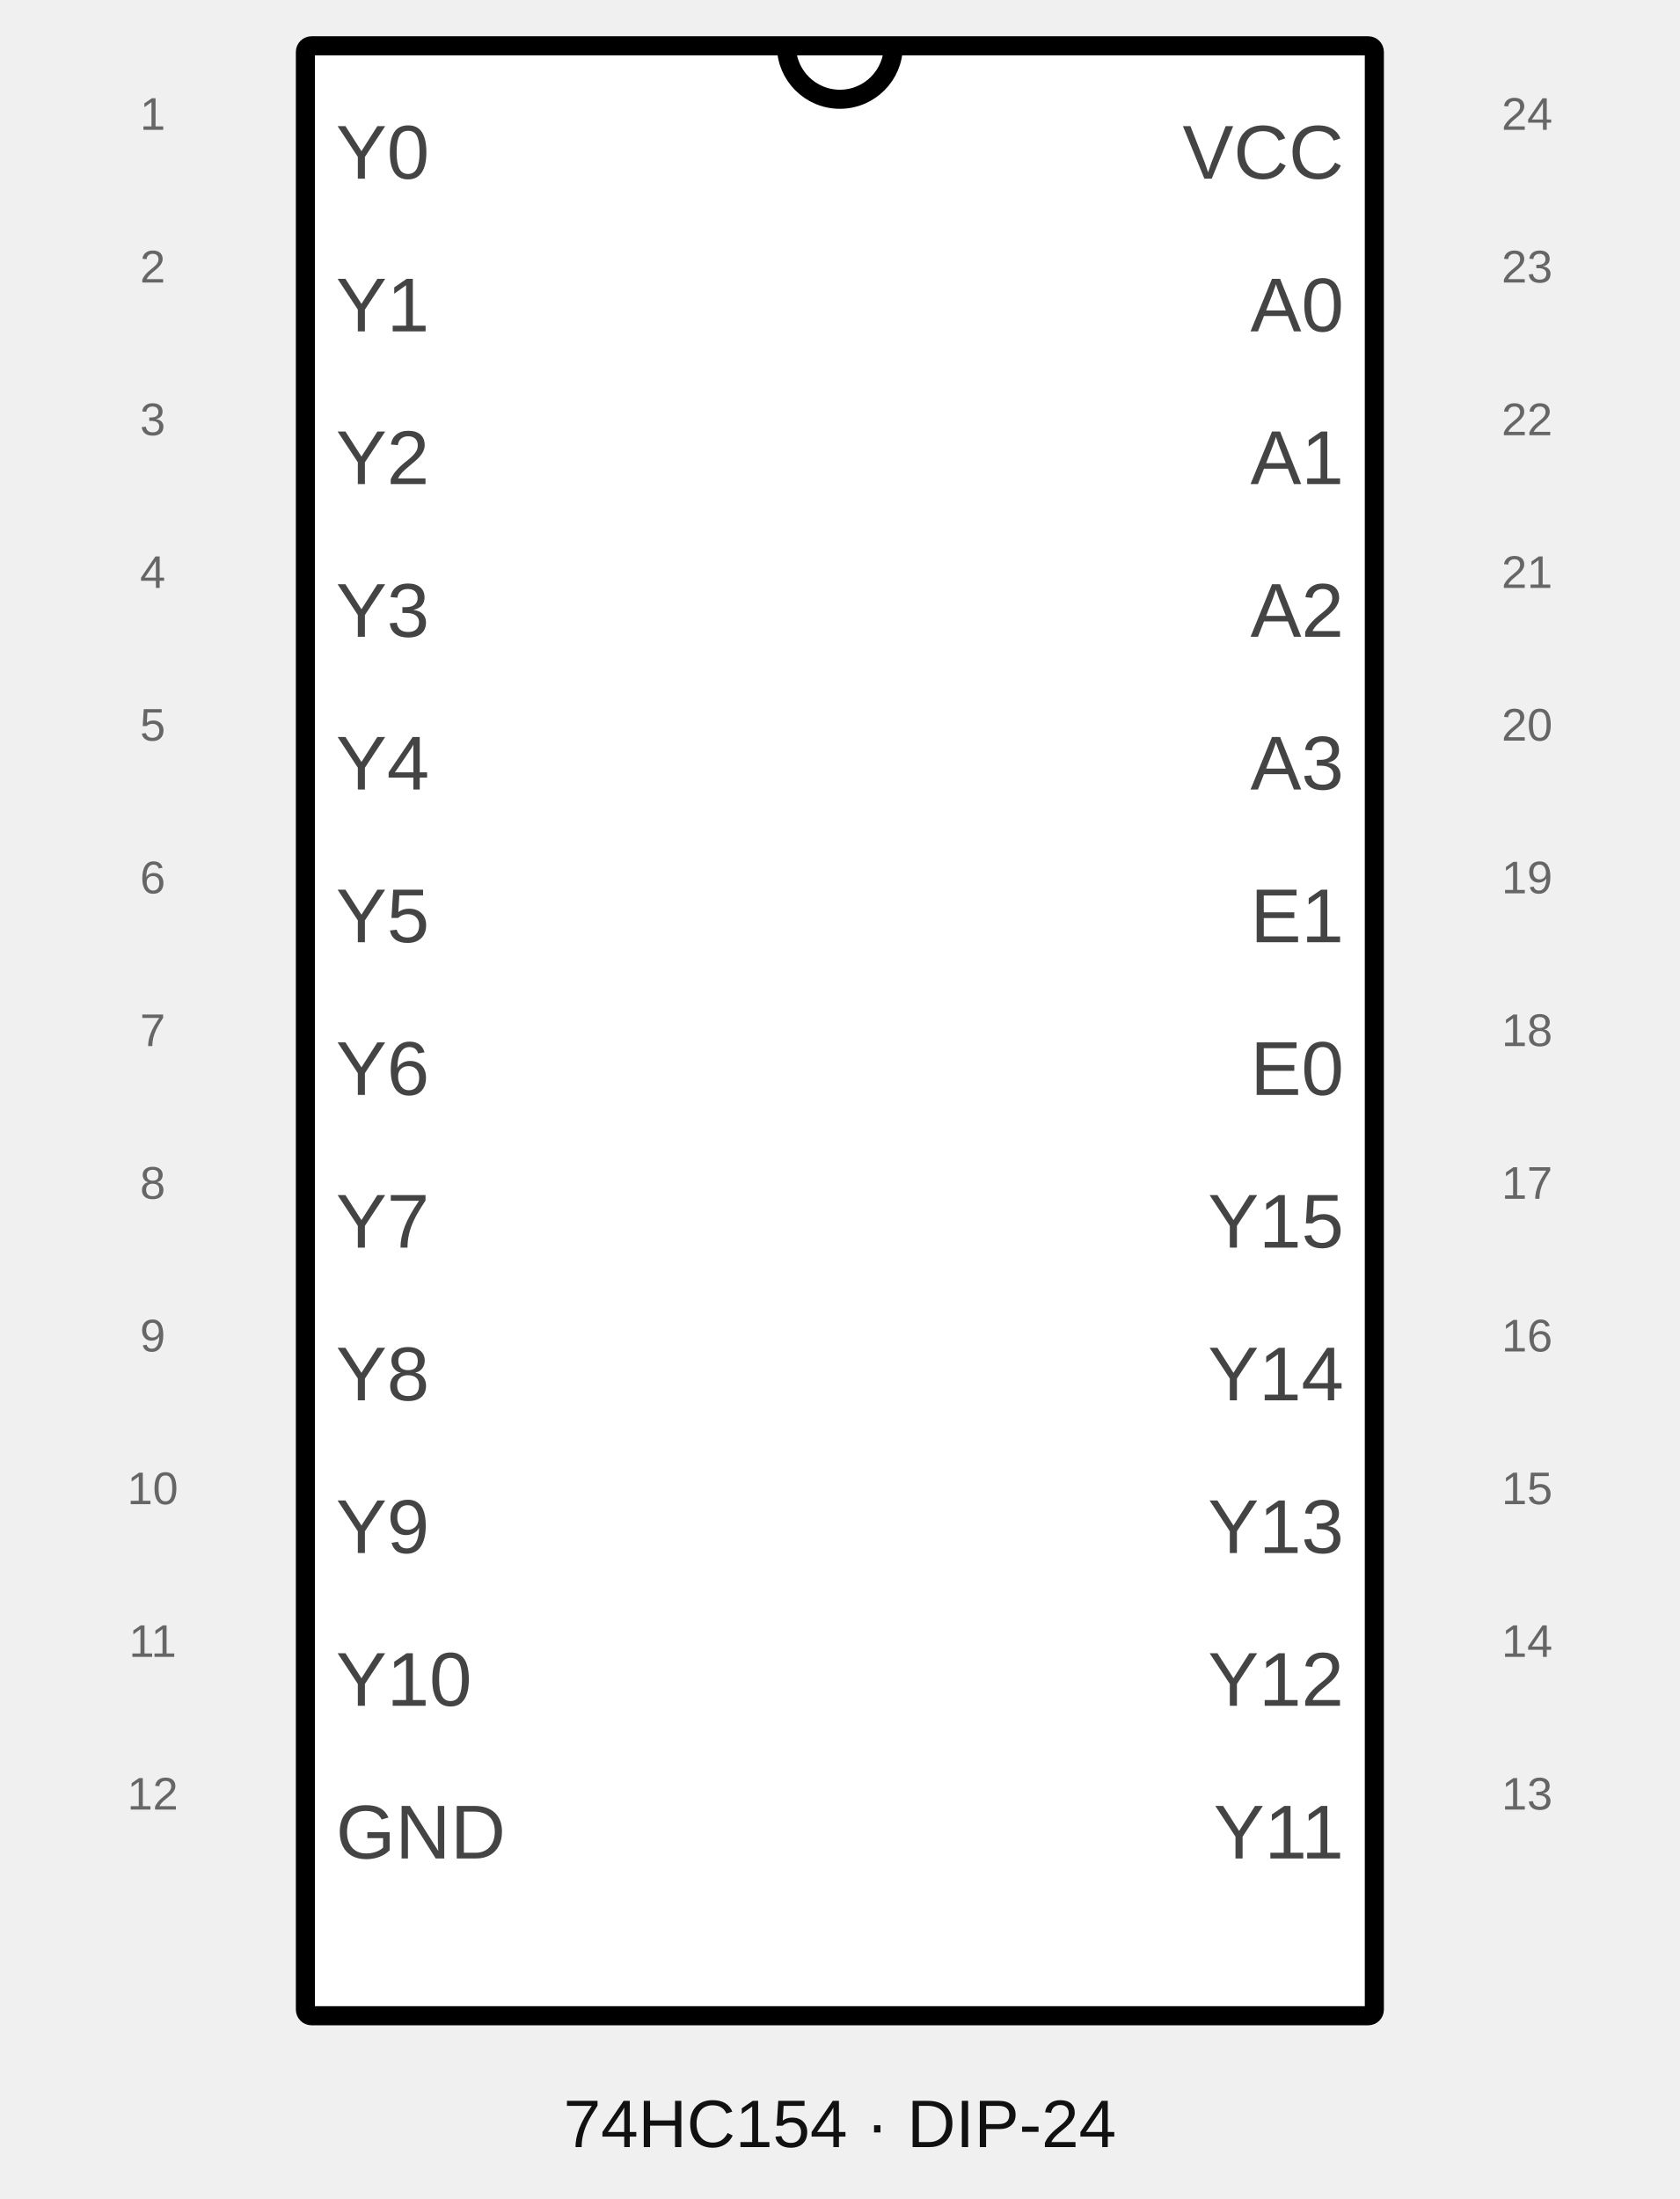
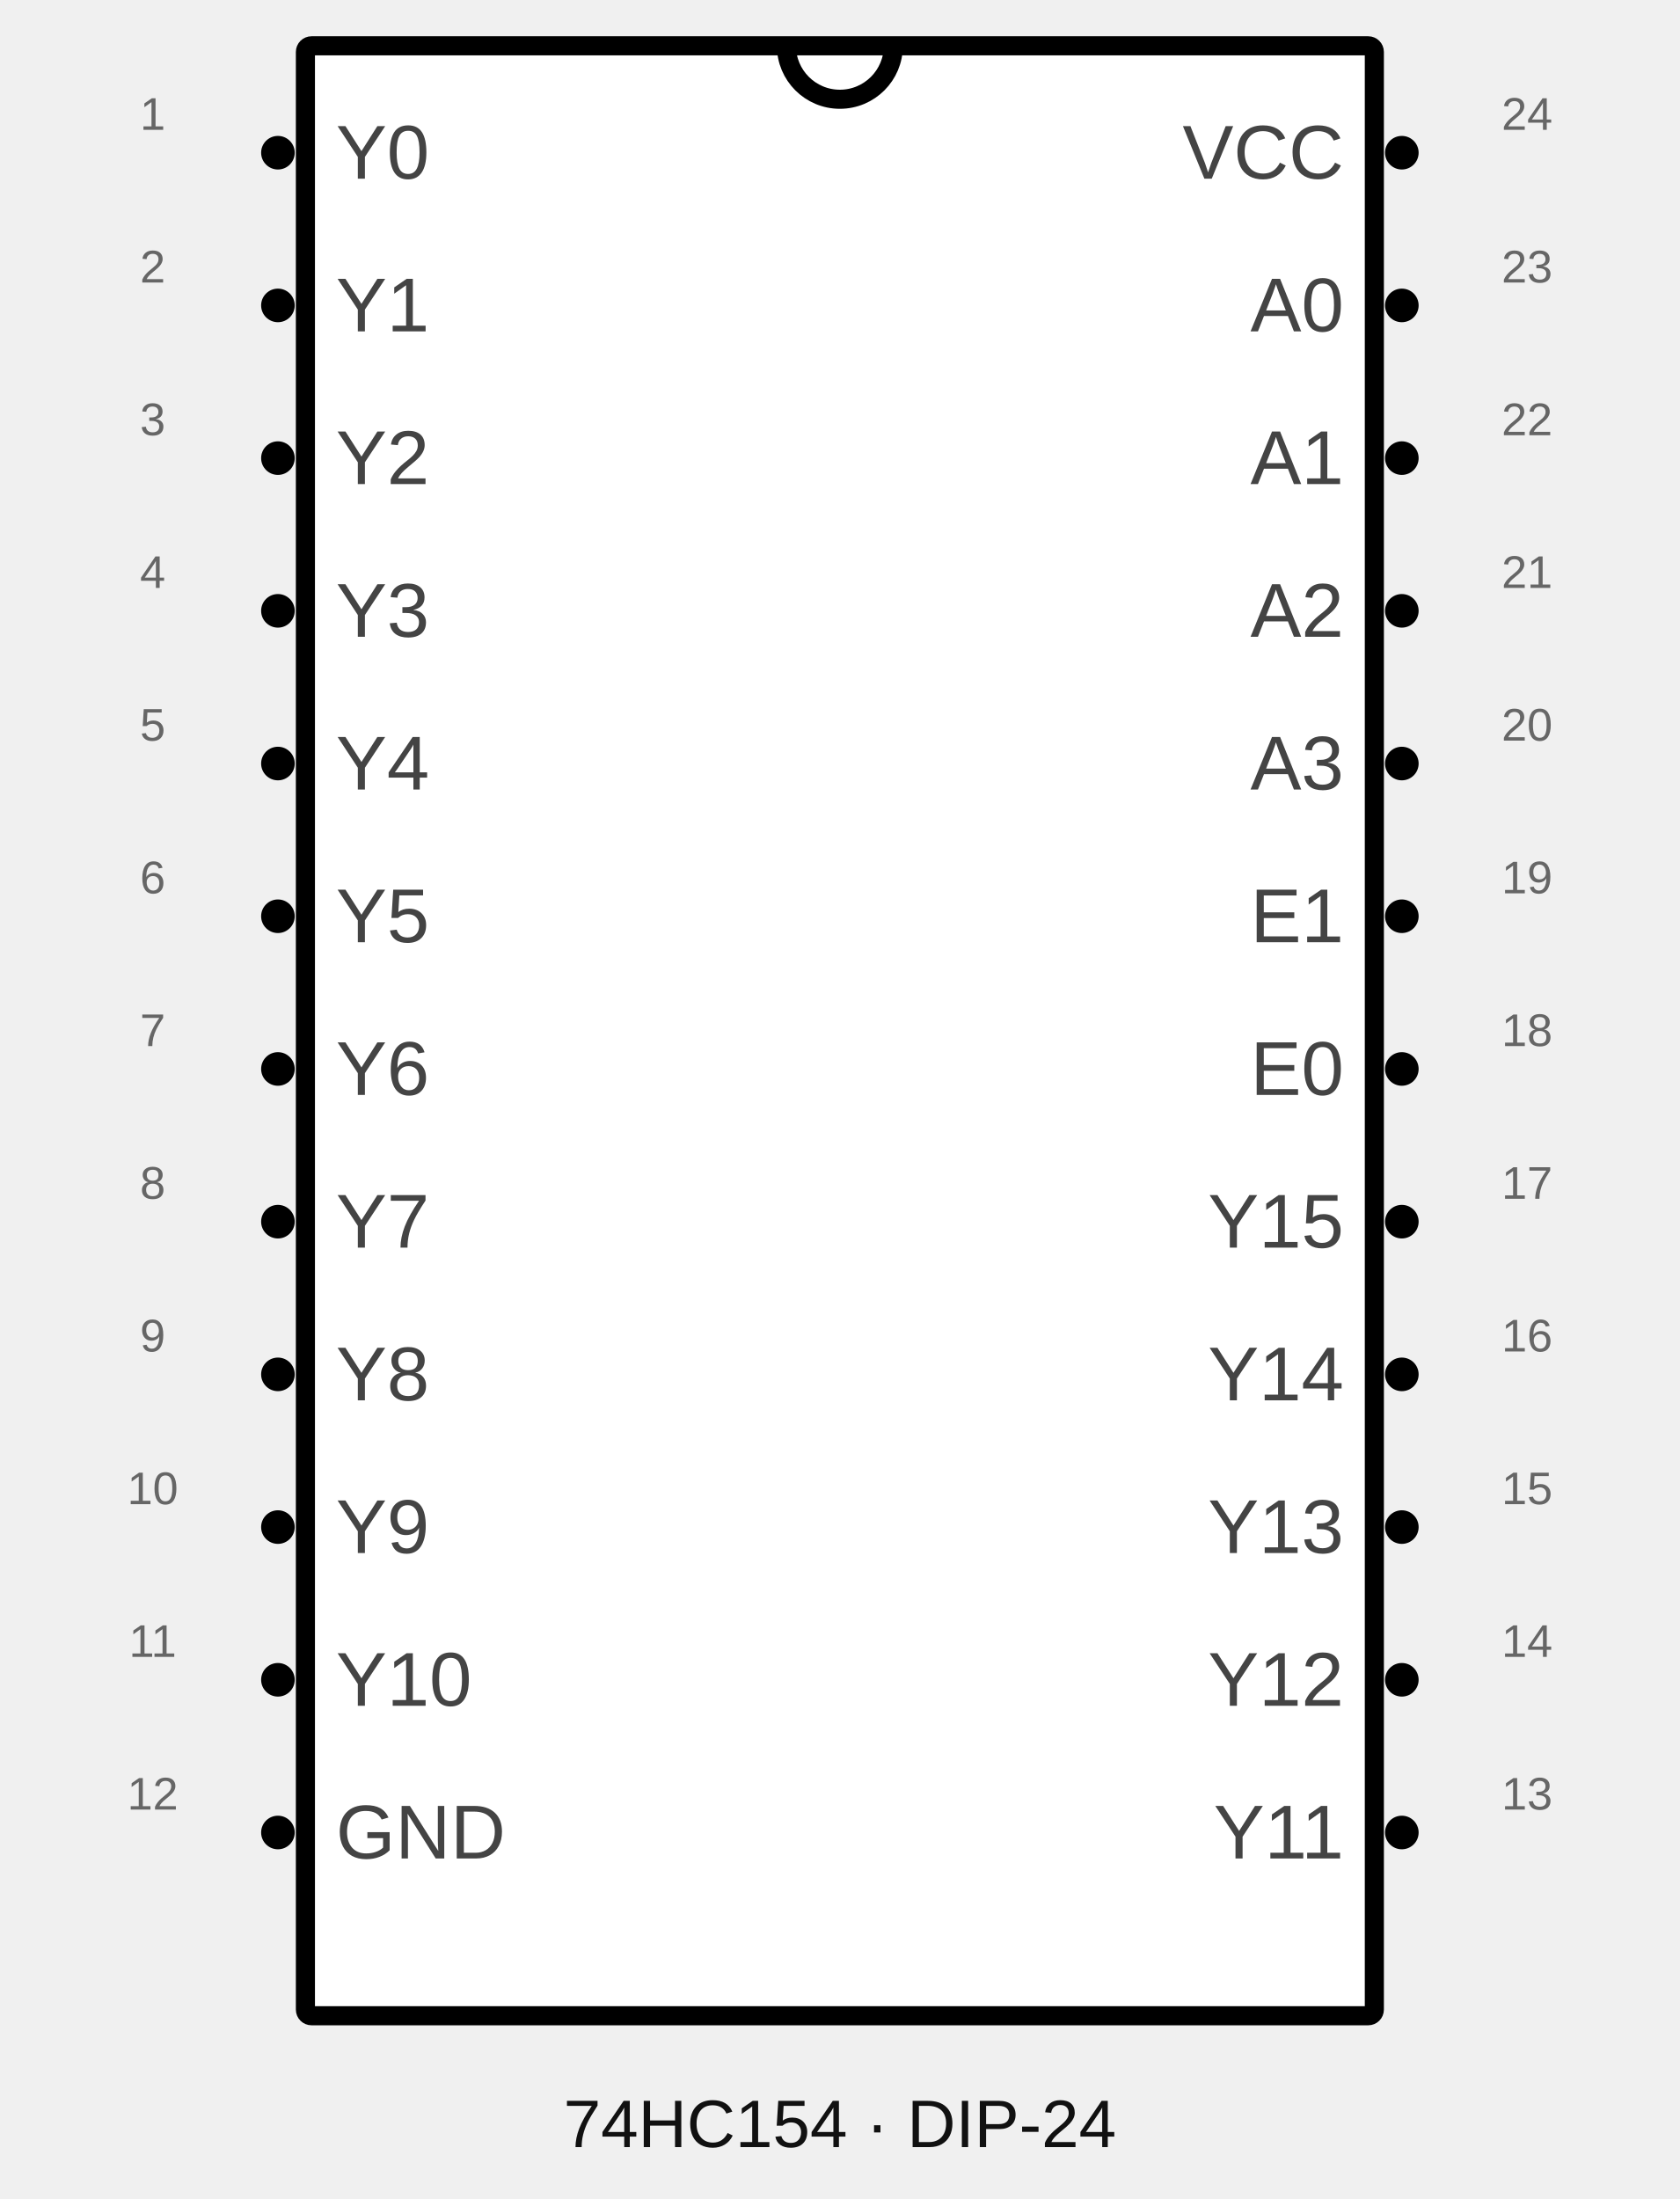
<svg xmlns="http://www.w3.org/2000/svg" viewBox="0 0 1100 1440" role="img" aria-labelledby="title desc">
-   <style>.body{fill:#fff;stroke:#000;stroke-width:12.5}.lead{stroke:#787878;stroke-width:9.72;stroke-linecap:round}.pin{fill:none;stroke:none}.name{font:50px "Droid Sans",Arial,sans-serif;fill:#444}.number{font:30px "Droid Sans",Arial,sans-serif;fill:#666}.title{font:44px "Droid Sans",Arial,sans-serif;fill:#111}</style>
+   <style>.body{fill:#fff;stroke:#000;stroke-width:12.5}.lead{stroke:#787878;stroke-width:9.72;stroke-linecap:round}.node{fill:#000}.pin{fill:none;stroke:none}.name{font:50px "Droid Sans",Arial,sans-serif;fill:#444}.number{font:30px "Droid Sans",Arial,sans-serif;fill:#666}.title{font:44px "Droid Sans",Arial,sans-serif;fill:#111}</style>
  <text class="title" x="550" y="1406" text-anchor="middle">74HC154 · DIP-24</text>
  <rect class="body" x="200" y="30" width="700" height="1290" rx="4" />
  <path d="M515.0 30a35 35 0 0 0 70 0" fill="none" stroke="#000" stroke-width="12.5" />
+   <circle class="node" cx="182" cy="100" r="11" />
  <rect class="pin" id="connector0pin" data-pin-number="1" data-pin-name="Y0" data-direction="output" x="5" y="95" width="195" height="10" />
  <text class="name" x="220" y="117" text-anchor="start">Y0</text>
  <text class="number" x="100" y="85" text-anchor="middle">1</text>
+   <circle class="node" cx="182" cy="200" r="11" />
  <rect class="pin" id="connector1pin" data-pin-number="2" data-pin-name="Y1" data-direction="output" x="5" y="195" width="195" height="10" />
  <text class="name" x="220" y="217" text-anchor="start">Y1</text>
  <text class="number" x="100" y="185" text-anchor="middle">2</text>
+   <circle class="node" cx="182" cy="300" r="11" />
  <rect class="pin" id="connector2pin" data-pin-number="3" data-pin-name="Y2" data-direction="output" x="5" y="295" width="195" height="10" />
  <text class="name" x="220" y="317" text-anchor="start">Y2</text>
  <text class="number" x="100" y="285" text-anchor="middle">3</text>
+   <circle class="node" cx="182" cy="400" r="11" />
  <rect class="pin" id="connector3pin" data-pin-number="4" data-pin-name="Y3" data-direction="output" x="5" y="395" width="195" height="10" />
  <text class="name" x="220" y="417" text-anchor="start">Y3</text>
  <text class="number" x="100" y="385" text-anchor="middle">4</text>
+   <circle class="node" cx="182" cy="500" r="11" />
  <rect class="pin" id="connector4pin" data-pin-number="5" data-pin-name="Y4" data-direction="output" x="5" y="495" width="195" height="10" />
  <text class="name" x="220" y="517" text-anchor="start">Y4</text>
  <text class="number" x="100" y="485" text-anchor="middle">5</text>
+   <circle class="node" cx="182" cy="600" r="11" />
  <rect class="pin" id="connector5pin" data-pin-number="6" data-pin-name="Y5" data-direction="output" x="5" y="595" width="195" height="10" />
  <text class="name" x="220" y="617" text-anchor="start">Y5</text>
  <text class="number" x="100" y="585" text-anchor="middle">6</text>
+   <circle class="node" cx="182" cy="700" r="11" />
  <rect class="pin" id="connector6pin" data-pin-number="7" data-pin-name="Y6" data-direction="output" x="5" y="695" width="195" height="10" />
  <text class="name" x="220" y="717" text-anchor="start">Y6</text>
  <text class="number" x="100" y="685" text-anchor="middle">7</text>
+   <circle class="node" cx="182" cy="800" r="11" />
  <rect class="pin" id="connector7pin" data-pin-number="8" data-pin-name="Y7" data-direction="output" x="5" y="795" width="195" height="10" />
  <text class="name" x="220" y="817" text-anchor="start">Y7</text>
  <text class="number" x="100" y="785" text-anchor="middle">8</text>
+   <circle class="node" cx="182" cy="900" r="11" />
  <rect class="pin" id="connector8pin" data-pin-number="9" data-pin-name="Y8" data-direction="output" x="5" y="895" width="195" height="10" />
  <text class="name" x="220" y="917" text-anchor="start">Y8</text>
  <text class="number" x="100" y="885" text-anchor="middle">9</text>
+   <circle class="node" cx="182" cy="1000" r="11" />
  <rect class="pin" id="connector9pin" data-pin-number="10" data-pin-name="Y9" data-direction="output" x="5" y="995" width="195" height="10" />
  <text class="name" x="220" y="1017" text-anchor="start">Y9</text>
  <text class="number" x="100" y="985" text-anchor="middle">10</text>
+   <circle class="node" cx="182" cy="1100" r="11" />
  <rect class="pin" id="connector10pin" data-pin-number="11" data-pin-name="Y10" data-direction="output" x="5" y="1095" width="195" height="10" />
  <text class="name" x="220" y="1117" text-anchor="start">Y10</text>
  <text class="number" x="100" y="1085" text-anchor="middle">11</text>
+   <circle class="node" cx="182" cy="1200" r="11" />
  <rect class="pin" id="connector11pin" data-pin-number="12" data-pin-name="GND" data-direction="power" x="5" y="1195" width="195" height="10" />
  <text class="name" x="220" y="1217" text-anchor="start">GND</text>
  <text class="number" x="100" y="1185" text-anchor="middle">12</text>
+   <circle class="node" cx="918" cy="1200" r="11" />
  <rect class="pin" id="connector12pin" data-pin-number="13" data-pin-name="Y11" data-direction="output" x="900" y="1195" width="195" height="10" />
  <text class="name" x="880" y="1217" text-anchor="end">Y11</text>
  <text class="number" x="1000" y="1185" text-anchor="middle">13</text>
+   <circle class="node" cx="918" cy="1100" r="11" />
  <rect class="pin" id="connector13pin" data-pin-number="14" data-pin-name="Y12" data-direction="output" x="900" y="1095" width="195" height="10" />
  <text class="name" x="880" y="1117" text-anchor="end">Y12</text>
  <text class="number" x="1000" y="1085" text-anchor="middle">14</text>
+   <circle class="node" cx="918" cy="1000" r="11" />
  <rect class="pin" id="connector14pin" data-pin-number="15" data-pin-name="Y13" data-direction="output" x="900" y="995" width="195" height="10" />
  <text class="name" x="880" y="1017" text-anchor="end">Y13</text>
  <text class="number" x="1000" y="985" text-anchor="middle">15</text>
+   <circle class="node" cx="918" cy="900" r="11" />
  <rect class="pin" id="connector15pin" data-pin-number="16" data-pin-name="Y14" data-direction="output" x="900" y="895" width="195" height="10" />
  <text class="name" x="880" y="917" text-anchor="end">Y14</text>
  <text class="number" x="1000" y="885" text-anchor="middle">16</text>
+   <circle class="node" cx="918" cy="800" r="11" />
  <rect class="pin" id="connector16pin" data-pin-number="17" data-pin-name="Y15" data-direction="output" x="900" y="795" width="195" height="10" />
  <text class="name" x="880" y="817" text-anchor="end">Y15</text>
  <text class="number" x="1000" y="785" text-anchor="middle">17</text>
+   <circle class="node" cx="918" cy="700" r="11" />
  <rect class="pin" id="connector17pin" data-pin-number="18" data-pin-name="E0" data-direction="input" x="900" y="695" width="195" height="10" />
  <text class="name" x="880" y="717" text-anchor="end">E0</text>
  <text class="number" x="1000" y="685" text-anchor="middle">18</text>
+   <circle class="node" cx="918" cy="600" r="11" />
  <rect class="pin" id="connector18pin" data-pin-number="19" data-pin-name="E1" data-direction="input" x="900" y="595" width="195" height="10" />
  <text class="name" x="880" y="617" text-anchor="end">E1</text>
  <text class="number" x="1000" y="585" text-anchor="middle">19</text>
+   <circle class="node" cx="918" cy="500" r="11" />
  <rect class="pin" id="connector19pin" data-pin-number="20" data-pin-name="A3" data-direction="input" x="900" y="495" width="195" height="10" />
  <text class="name" x="880" y="517" text-anchor="end">A3</text>
  <text class="number" x="1000" y="485" text-anchor="middle">20</text>
+   <circle class="node" cx="918" cy="400" r="11" />
  <rect class="pin" id="connector20pin" data-pin-number="21" data-pin-name="A2" data-direction="input" x="900" y="395" width="195" height="10" />
  <text class="name" x="880" y="417" text-anchor="end">A2</text>
  <text class="number" x="1000" y="385" text-anchor="middle">21</text>
+   <circle class="node" cx="918" cy="300" r="11" />
  <rect class="pin" id="connector21pin" data-pin-number="22" data-pin-name="A1" data-direction="input" x="900" y="295" width="195" height="10" />
  <text class="name" x="880" y="317" text-anchor="end">A1</text>
  <text class="number" x="1000" y="285" text-anchor="middle">22</text>
+   <circle class="node" cx="918" cy="200" r="11" />
  <rect class="pin" id="connector22pin" data-pin-number="23" data-pin-name="A0" data-direction="input" x="900" y="195" width="195" height="10" />
  <text class="name" x="880" y="217" text-anchor="end">A0</text>
  <text class="number" x="1000" y="185" text-anchor="middle">23</text>
+   <circle class="node" cx="918" cy="100" r="11" />
  <rect class="pin" id="connector23pin" data-pin-number="24" data-pin-name="VCC" data-direction="power" x="900" y="95" width="195" height="10" />
  <text class="name" x="880" y="117" text-anchor="end">VCC</text>
  <text class="number" x="1000" y="85" text-anchor="middle">24</text>
</svg>
